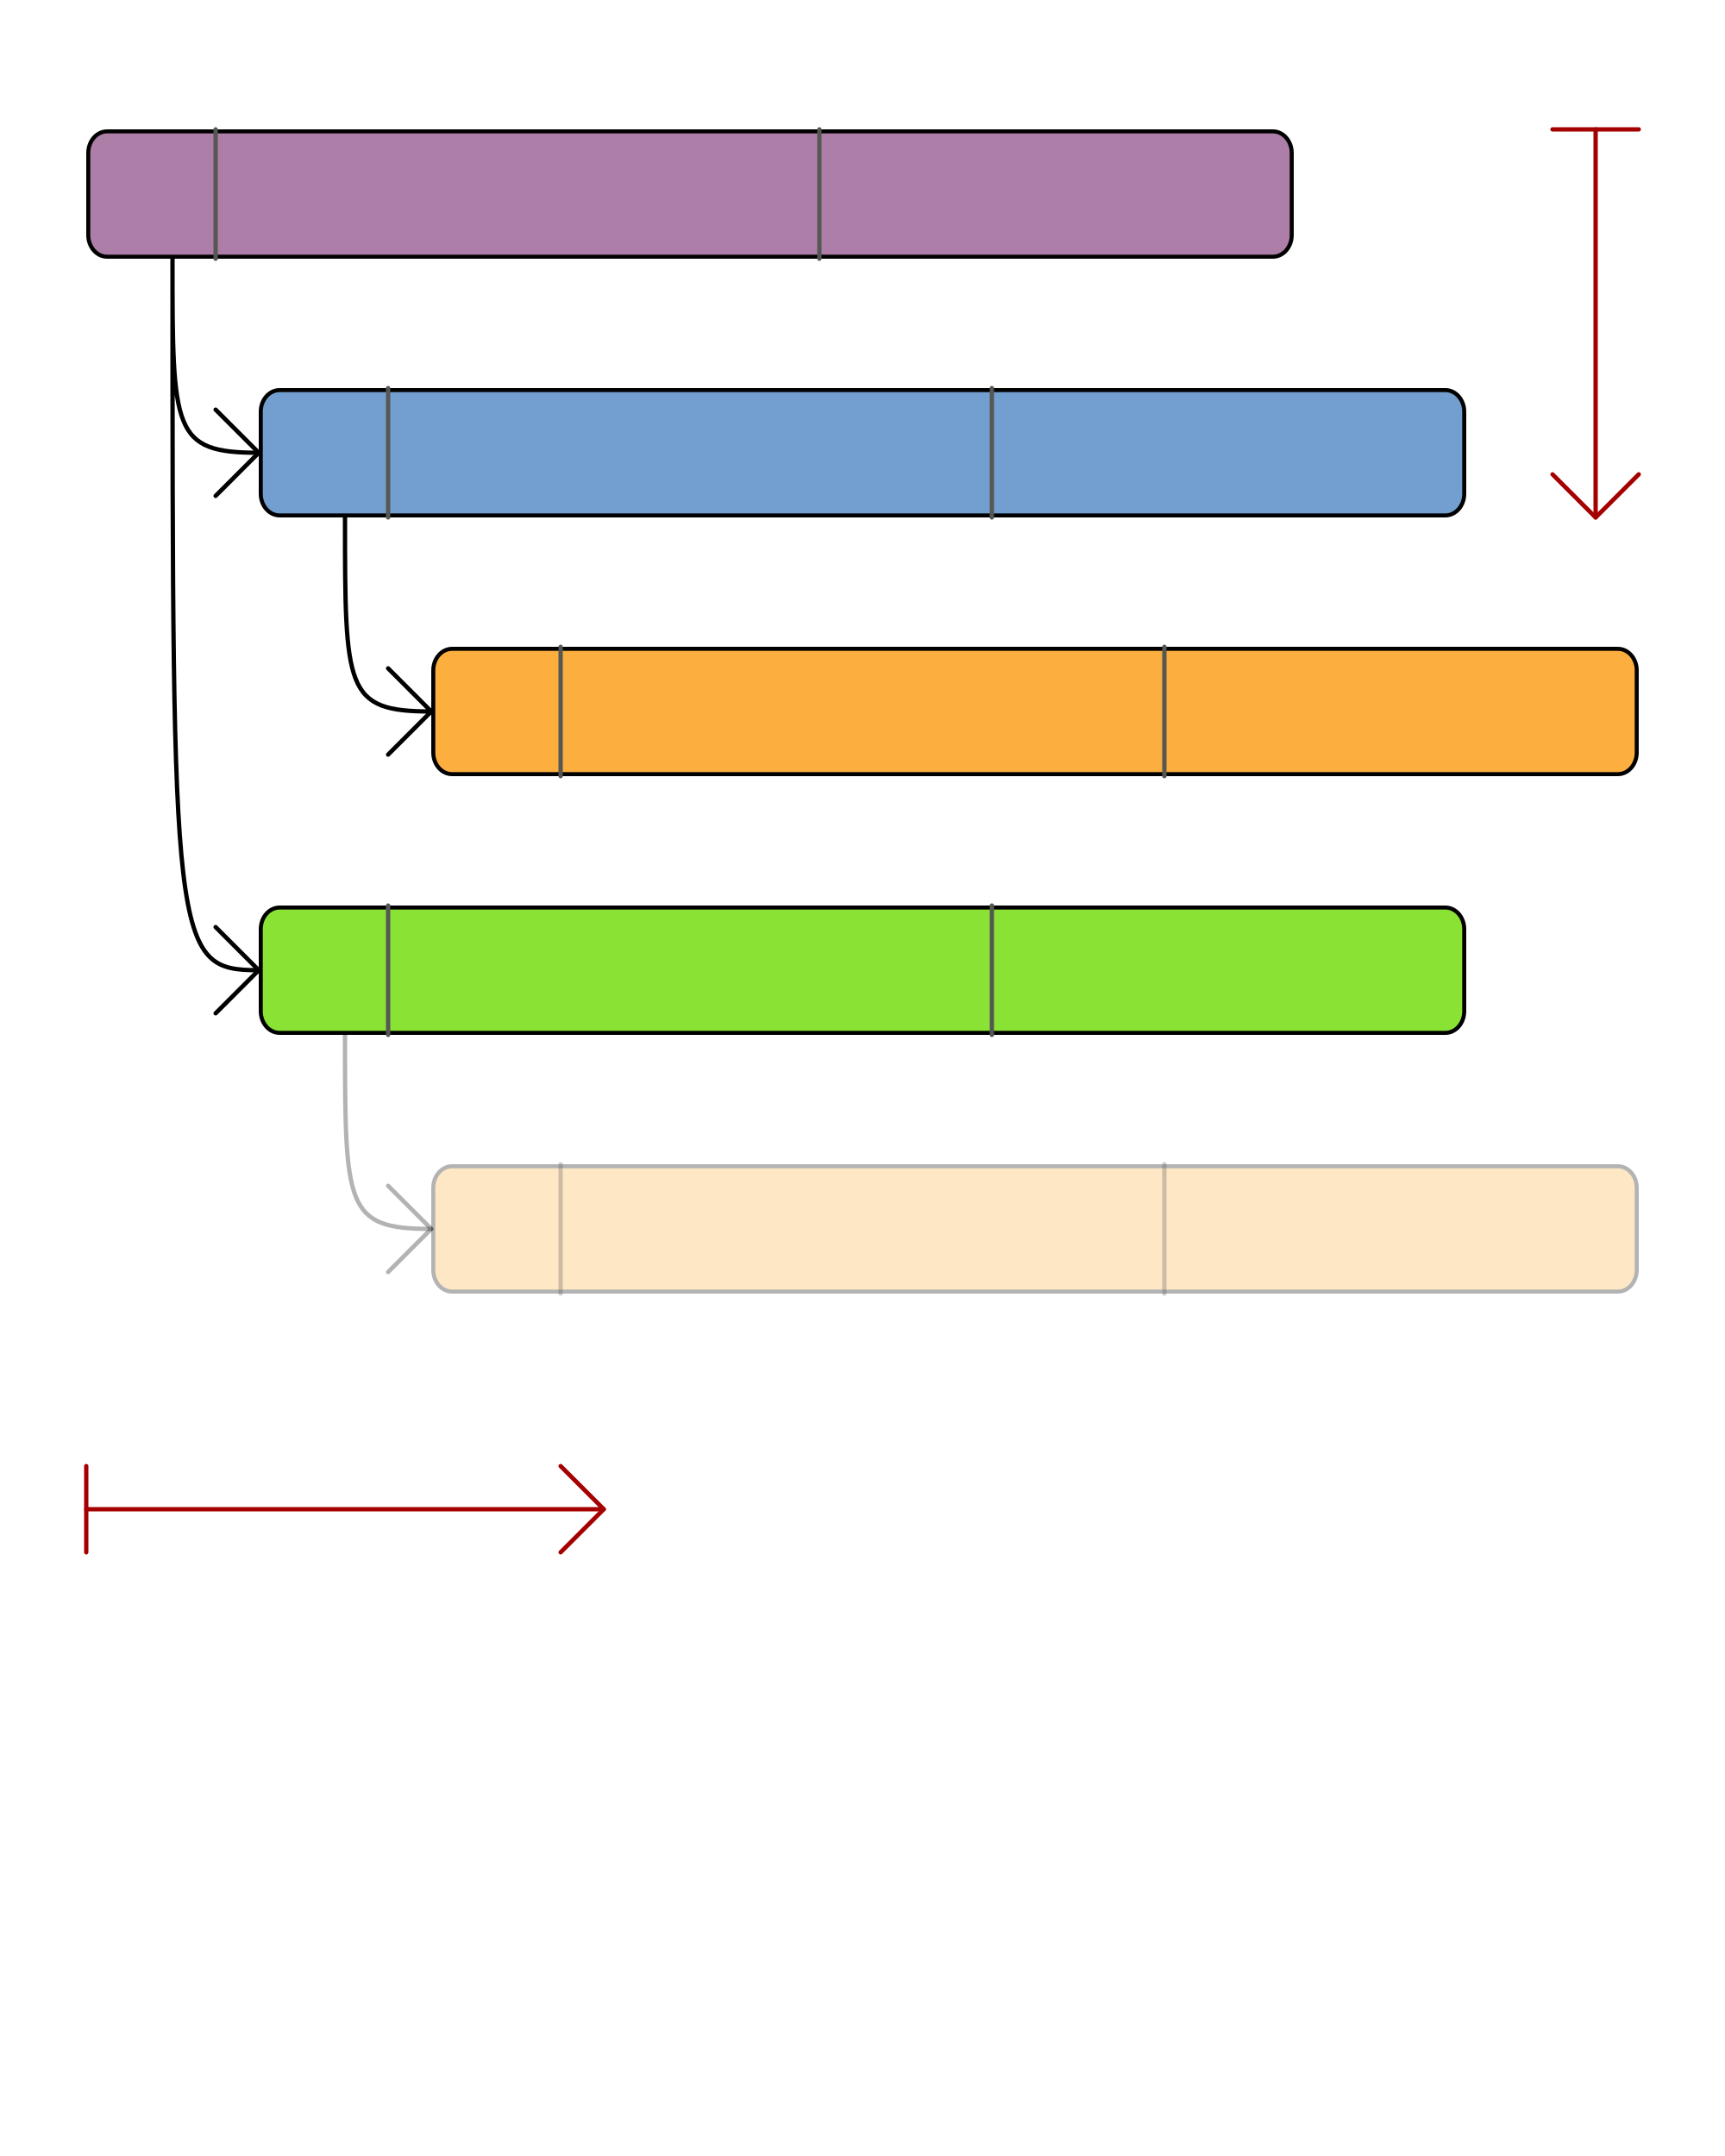
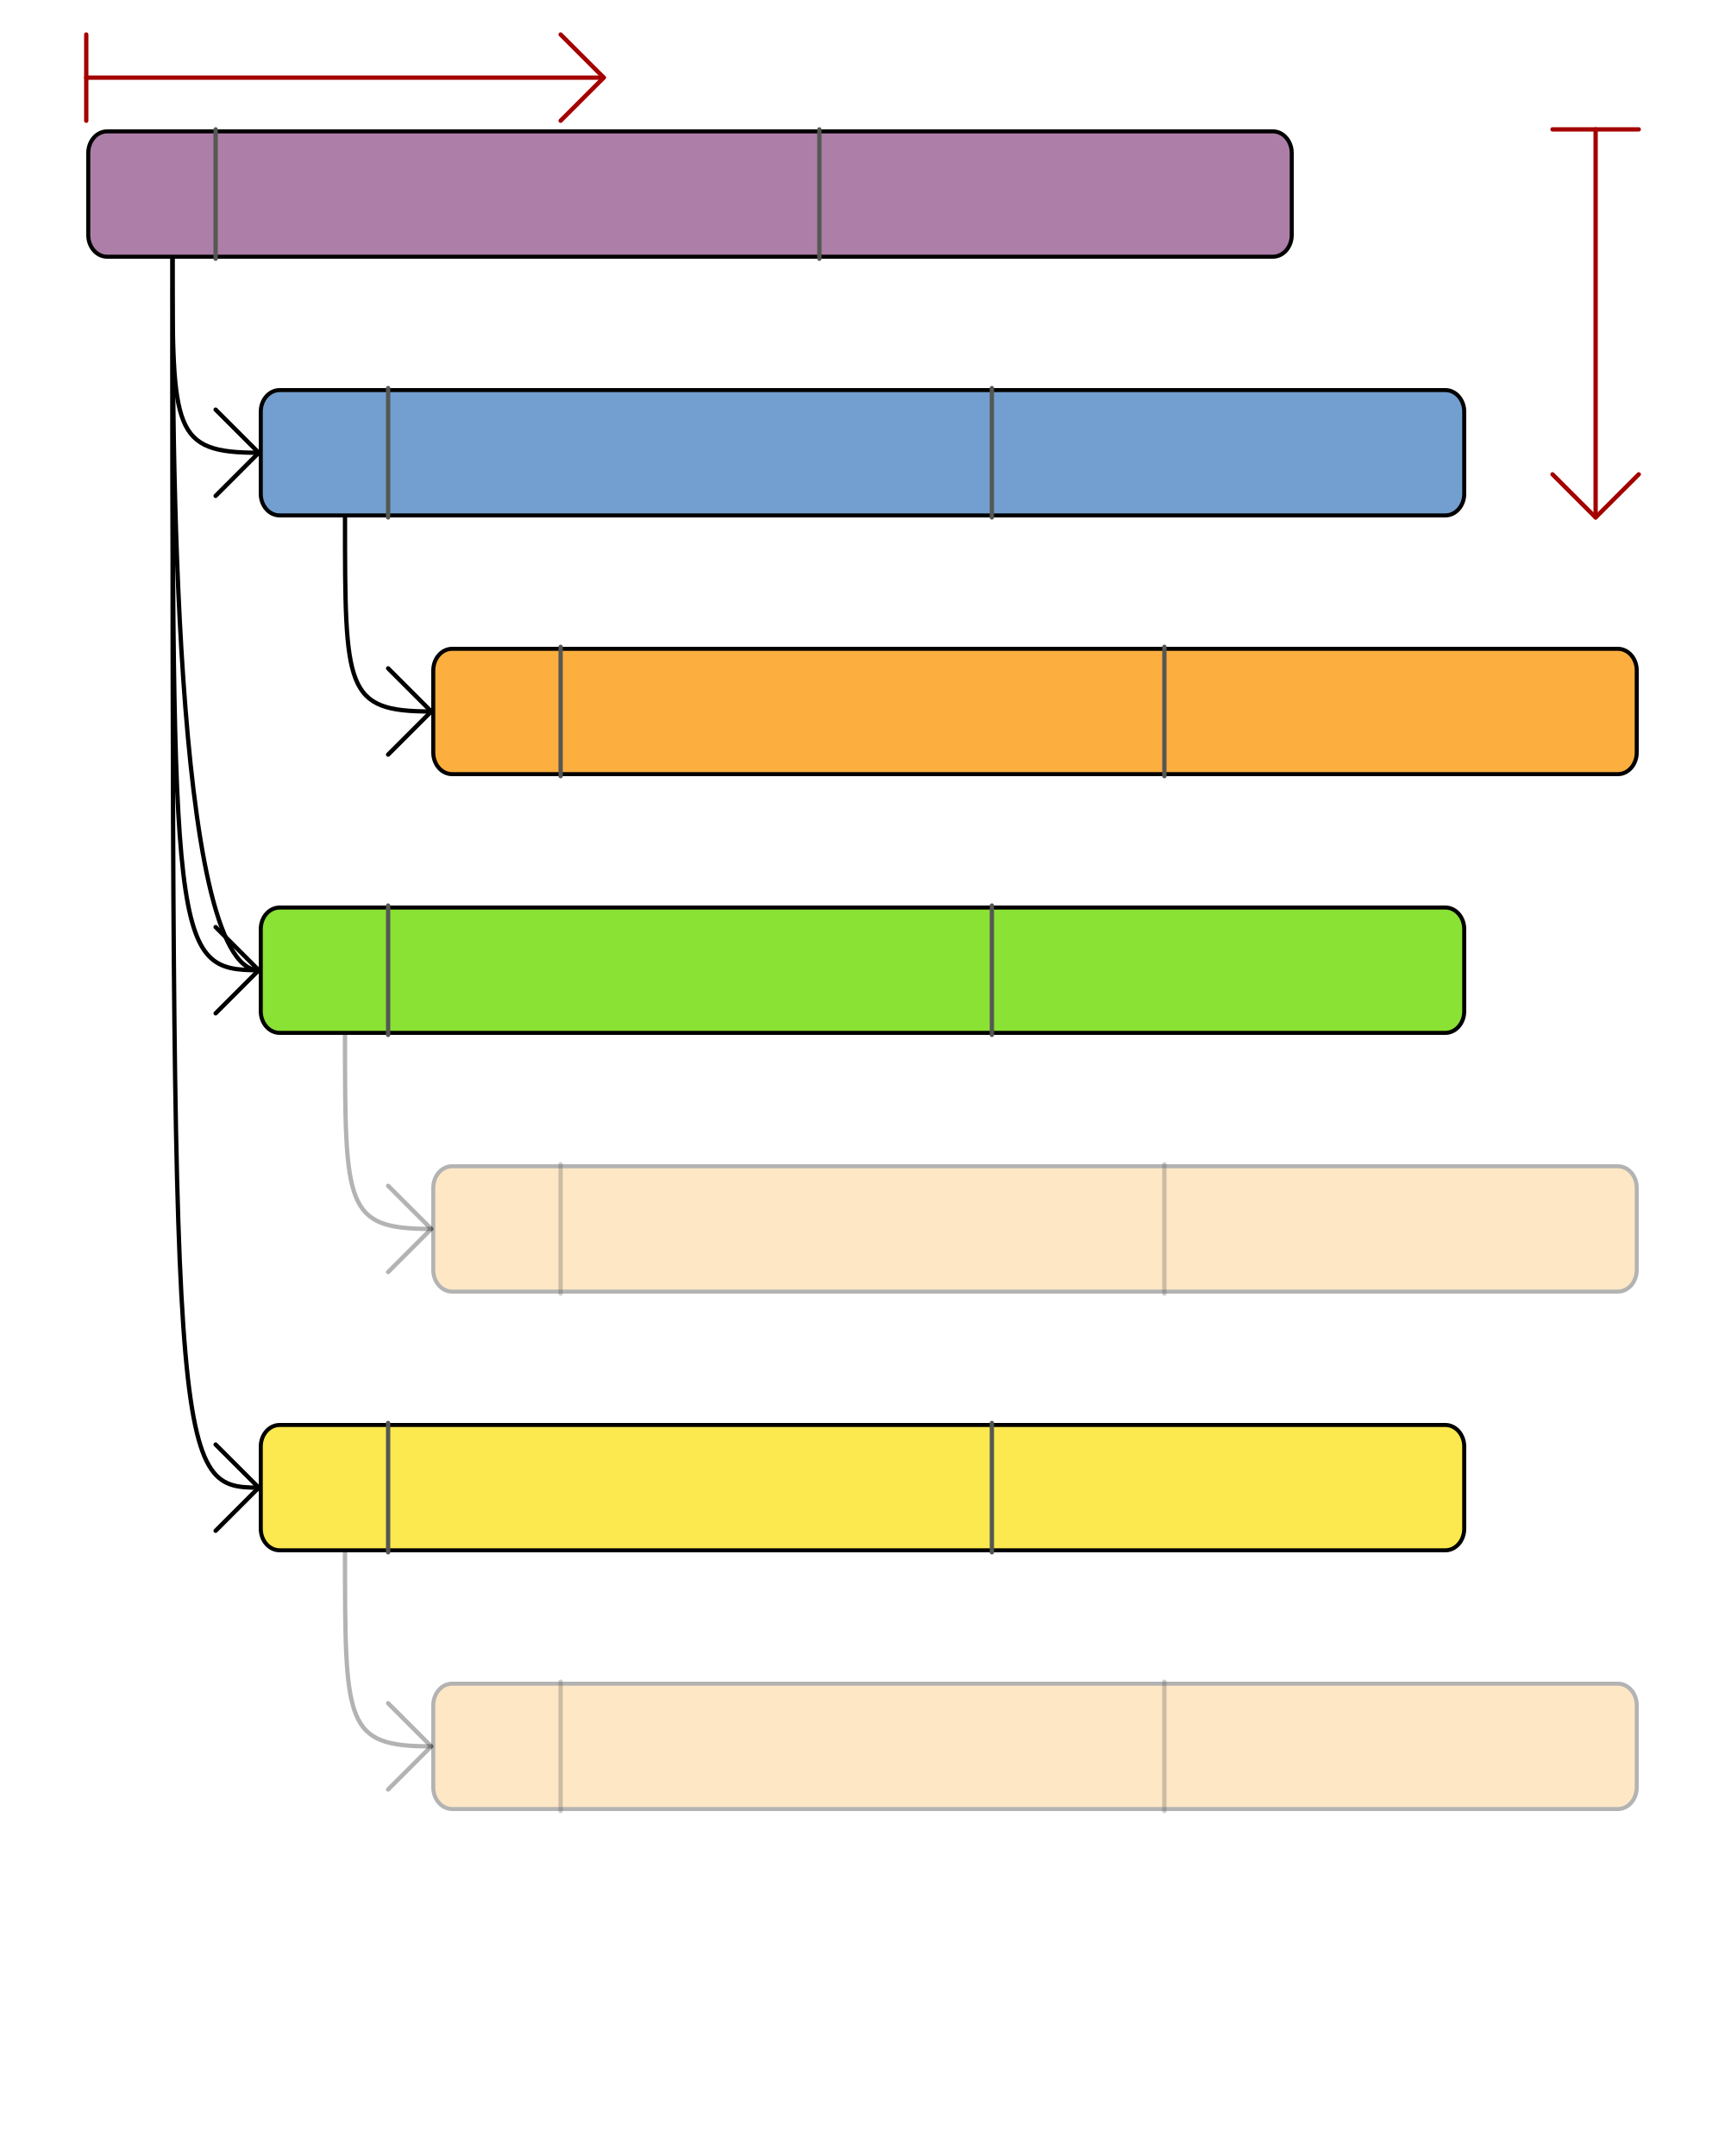
<svg xmlns="http://www.w3.org/2000/svg" width="400" height="500" id="svg2" version="1.1">
  <defs id="defs4">
    </defs>
  <g id="layer1" transform="translate(0,-552.3622)">
    <g id="g3709" transform="translate(0,20)" />
    <flowRoot xml:space="preserve" id="flowRoot4157" style="font-size:40px;font-style:normal;font-weight:normal;line-height:125%;letter-spacing:0px;word-spacing:0px;fill:#000000;fill-opacity:1;stroke:none;font-family:Sans">
      <flowRegion id="flowRegion4159">
        <rect id="rect4161" width="10.955" height="72.472" x="16.011" y="-53.933" />
      </flowRegion>
      <flowPara id="flowPara4163" />
    </flowRoot>
+     <flowRoot xml:space="preserve" id="flowRoot3127" style="font-size:12.071px;font-style:normal;font-variant:normal;font-weight:normal;font-stretch:normal;text-align:start;line-height:125%;writing-mode:lr-tb;text-anchor:start;fill:#a40000;fill-opacity:1;stroke:none;font-family:Arial;-inkscape-font-specification:Arial" transform="matrix(1.656899,0,0,1.656899,-290.3938,882.2087)">
+       <flowRegion id="flowRegion3129">
+         <rect id="rect3131" width="223.309" height="30.177" x="187.334" y="60.446" style="font-size:12.071px;text-align:start;text-anchor:start;fill:#a40000" />
+       </flowRegion>
+       <flowPara id="flowPara3135">Conflict detected</flowPara>
+       <flowPara id="flowPara3105">Highest level wins, then first wins</flowPara>
+     </flowRoot>
    <path style="fill:none;stroke:#000000;stroke-width:1px;stroke-linecap:round;stroke-linejoin:round;stroke-opacity:1" d="m 60,657.362 c -20,0 -20,-5 -20,-45 0,160 0,165 20,165" id="path4044" />
    <path style="fill:none;stroke:#000000;stroke-width:1px;stroke-linecap:round;stroke-linejoin:round;stroke-opacity:1" d="m 50,647.362 10,10 -10,10" id="path4048" />
    <path id="path4050" d="m 50,767.362 10,10 -10,10" style="fill:none;stroke:#000000;stroke-width:1px;stroke-linecap:round;stroke-linejoin:round;stroke-opacity:1" />
    <rect ry="5.011" rx="4.374" y="762.83" x="60.468" height="29.064" width="279.064" id="rect3067" style="fill:#8ae234;stroke:#000000;stroke-width:0.936;stroke-linecap:round;stroke-linejoin:round;stroke-miterlimit:4;stroke-dasharray:none" />
    <path id="path3069" d="m 90,762.362 0,30" style="fill:none;stroke:#555753;stroke-width:1px;stroke-linecap:round;stroke-linejoin:round;stroke-opacity:1" />
    <flowRoot transform="matrix(1.656899,0,0,1.656899,-310.3941,642.2086)" style="font-size:12.071px;font-style:normal;font-variant:normal;font-weight:normal;font-stretch:normal;text-align:center;line-height:125%;writing-mode:lr-tb;text-anchor:middle;fill:#000000;fill-opacity:1;stroke:none;font-family:Arial;-inkscape-font-specification:Arial" id="flowRoot3071" xml:space="preserve">
      <flowRegion id="flowRegion3073">
        <rect style="font-size:12.071px" y="72.517" x="223.547" height="18.106" width="18.106" id="rect3075" />
      </flowRegion>
      <flowPara id="flowPara3077">...</flowPara>
    </flowRoot>
    <flowRoot xml:space="preserve" id="flowRoot3079" style="font-size:12.071px;font-style:normal;font-variant:normal;font-weight:normal;font-stretch:normal;text-align:center;line-height:125%;writing-mode:lr-tb;text-anchor:middle;fill:#000000;fill-opacity:1;stroke:none;font-family:Arial;-inkscape-font-specification:Arial" transform="matrix(1.656899,0,0,1.656899,-190.3941,642.2086)">
      <flowRegion id="flowRegion3081">
        <rect id="rect3083" width="84.495" height="18.106" x="169.228" y="72.517" style="font-size:12.071px" />
      </flowRegion>
      <flowPara id="flowPara3085">b</flowPara>
    </flowRoot>
    <path style="fill:none;stroke:#555753;stroke-width:1px;stroke-linecap:round;stroke-linejoin:round;stroke-opacity:1" d="m 230,762.362 0,30" id="path3087" />
    <flowRoot transform="matrix(1.656899,0,0,1.656899,-130.394,642.2086)" style="font-size:12.071px;font-style:normal;font-variant:normal;font-weight:normal;font-stretch:normal;text-align:center;line-height:125%;writing-mode:lr-tb;text-anchor:middle;fill:#000000;fill-opacity:1;stroke:none;font-family:Arial;-inkscape-font-specification:Arial" id="flowRoot3089" xml:space="preserve">
      <flowRegion id="flowRegion3091">
        <rect style="font-size:12.071px" y="72.517" x="217.511" height="18.106" width="66.389" id="rect3093" />
      </flowRegion>
      <flowPara id="flowPara3095">1.0.0</flowPara>
    </flowRoot>
    <rect style="fill:#fcaf3e;stroke:#000000;stroke-width:0.936;stroke-linecap:round;stroke-linejoin:round;stroke-miterlimit:4;stroke-dasharray:none;opacity:0.3" id="rect3099" width="279.064" height="29.064" x="100.468" y="822.83" rx="4.374" ry="5.011" />
    <path style="fill:none;stroke:#555753;stroke-width:1px;stroke-linecap:round;stroke-linejoin:round;stroke-opacity:1;opacity:0.3" d="m 130,822.362 0,30" id="path3101" />
    <flowRoot xml:space="preserve" id="flowRoot3103" style="font-size:12.071px;font-style:normal;font-variant:normal;font-weight:normal;font-stretch:normal;text-align:center;line-height:125%;writing-mode:lr-tb;text-anchor:middle;fill:#000000;fill-opacity:1;stroke:none;font-family:Arial;-inkscape-font-specification:Arial;opacity:0.3" transform="matrix(1.656899,0,0,1.656899,-270.3941,702.2086)">
      <flowRegion id="flowRegion3105">
        <rect id="rect3107" width="18.106" height="18.106" x="223.547" y="72.517" style="font-size:12.071px" />
      </flowRegion>
      <flowPara id="flowPara3109">...</flowPara>
    </flowRoot>
    <flowRoot transform="matrix(1.656899,0,0,1.656899,-150.3941,702.2086)" style="font-size:12.071px;font-style:normal;font-variant:normal;font-weight:normal;font-stretch:normal;text-align:center;line-height:125%;writing-mode:lr-tb;text-anchor:middle;fill:#000000;fill-opacity:1;stroke:none;font-family:Arial;-inkscape-font-specification:Arial;opacity:0.3" id="flowRoot3111" xml:space="preserve">
      <flowRegion id="flowRegion3113">
        <rect style="font-size:12.071px" y="72.517" x="169.228" height="18.106" width="84.495" id="rect3115" />
      </flowRegion>
      <flowPara id="flowPara3117">drools-core</flowPara>
    </flowRoot>
    <path id="path3119" d="m 270,822.362 0,30" style="fill:none;stroke:#555753;stroke-width:1px;stroke-linecap:round;stroke-linejoin:round;stroke-opacity:1;opacity:0.3" />
    <flowRoot xml:space="preserve" id="flowRoot3121" style="font-size:12.071px;font-style:normal;font-variant:normal;font-weight:normal;font-stretch:normal;text-align:center;line-height:125%;writing-mode:lr-tb;text-anchor:middle;fill:#000000;fill-opacity:1;stroke:none;font-family:Arial;-inkscape-font-specification:Arial;opacity:0.3" transform="matrix(1.656899,0,0,1.656899,-90.39405,702.2086)">
      <flowRegion id="flowRegion3123">
        <rect id="rect3125" width="66.389" height="18.106" x="217.511" y="72.517" style="font-size:12.071px" />
      </flowRegion>
-       <flowPara id="flowPara3127">5.4.0.Final</flowPara>
+       <flowPara id="flowPara3127">5.2.0.M2</flowPara>
    </flowRoot>
    <rect style="fill:#729fcf;stroke:#000000;stroke-width:0.936;stroke-linecap:round;stroke-linejoin:round;stroke-miterlimit:4;stroke-dasharray:none" id="rect3129" width="279.064" height="29.064" x="60.468" y="642.83" rx="4.374" ry="5.011" />
    <path style="fill:none;stroke:#555753;stroke-width:1px;stroke-linecap:round;stroke-linejoin:round;stroke-opacity:1" d="m 90,642.362 0,30" id="path3131" />
    <flowRoot xml:space="preserve" id="flowRoot3133" style="font-size:12.071px;font-style:normal;font-variant:normal;font-weight:normal;font-stretch:normal;text-align:center;line-height:125%;writing-mode:lr-tb;text-anchor:middle;fill:#000000;fill-opacity:1;stroke:none;font-family:Arial;-inkscape-font-specification:Arial" transform="matrix(1.656899,0,0,1.656899,-310.3941,522.2086)">
      <flowRegion id="flowRegion3135">
        <rect id="rect3137" width="18.106" height="18.106" x="223.547" y="72.517" style="font-size:12.071px" />
      </flowRegion>
      <flowPara id="flowPara3139">...</flowPara>
    </flowRoot>
    <flowRoot transform="matrix(1.656899,0,0,1.656899,-190.3941,522.2086)" style="font-size:12.071px;font-style:normal;font-variant:normal;font-weight:normal;font-stretch:normal;text-align:center;line-height:125%;writing-mode:lr-tb;text-anchor:middle;fill:#000000;fill-opacity:1;stroke:none;font-family:Arial;-inkscape-font-specification:Arial" id="flowRoot3141" xml:space="preserve">
      <flowRegion id="flowRegion3143">
        <rect style="font-size:12.071px" y="72.517" x="169.228" height="18.106" width="84.495" id="rect3145" />
      </flowRegion>
      <flowPara id="flowPara3147">a</flowPara>
    </flowRoot>
    <path id="path3149" d="m 230,642.362 0,30" style="fill:none;stroke:#555753;stroke-width:1px;stroke-linecap:round;stroke-linejoin:round;stroke-opacity:1" />
+     <flowRoot xml:space="preserve" id="flowRoot4024" style="font-size:7.242px;font-style:normal;font-variant:normal;font-weight:normal;font-stretch:normal;text-align:end;line-height:125%;writing-mode:lr-tb;text-anchor:end;fill:#a40000;fill-opacity:1;stroke:none;font-family:Arial;-inkscape-font-specification:Arial" transform="matrix(1.656899,0,0,1.656899,-260.3826,612.5034)">
+       <flowRegion id="flowRegion4026">
+         <rect id="rect4028" width="168.708" height="12.353" x="169.504" y="-0.368" style="font-size:7.242px;text-align:end;text-anchor:end;fill:#a40000" />
+       </flowRegion>
+       <flowPara id="flowPara4030">level  0, index 0</flowPara>
+     </flowRoot>
    <flowRoot xml:space="preserve" id="flowRoot3151" style="font-size:12.071px;font-style:normal;font-variant:normal;font-weight:normal;font-stretch:normal;text-align:center;line-height:125%;writing-mode:lr-tb;text-anchor:middle;fill:#000000;fill-opacity:1;stroke:none;font-family:Arial;-inkscape-font-specification:Arial" transform="matrix(1.656899,0,0,1.656899,-130.394,522.2086)">
      <flowRegion id="flowRegion3153">
        <rect id="rect3155" width="66.389" height="18.106" x="217.511" y="72.517" style="font-size:12.071px" />
      </flowRegion>
      <flowPara id="flowPara3157">1.0.0</flowPara>
    </flowRoot>
+     <flowRoot transform="matrix(1.656899,0,0,1.656899,-220.3829,672.5031)" style="font-size:7.242px;font-style:normal;font-variant:normal;font-weight:normal;font-stretch:normal;text-align:end;line-height:125%;writing-mode:lr-tb;text-anchor:end;fill:#a40000;fill-opacity:1;stroke:none;font-family:Arial;-inkscape-font-specification:Arial" id="flowRoot3120" xml:space="preserve">
+       <flowRegion id="flowRegion3122">
+         <rect style="font-size:7.242px;text-align:end;text-anchor:end;fill:#a40000" y="-0.368" x="169.504" height="12.353" width="168.708" id="rect3124" />
+       </flowRegion>
+       <flowPara id="flowPara3126">level  -1, index 1</flowPara>
+     </flowRoot>
    <rect ry="5.011" rx="4.374" y="702.83" x="100.468" height="29.064" width="279.064" id="rect3159" style="fill:#fcaf3e;stroke:#000000;stroke-width:0.936;stroke-linecap:round;stroke-linejoin:round;stroke-miterlimit:4;stroke-dasharray:none" />
+     <flowRoot transform="matrix(1.656899,0,0,1.656899,-180.3829,732.5031)" style="font-size:7.242px;font-style:normal;font-variant:normal;font-weight:normal;font-stretch:normal;text-align:end;line-height:125%;writing-mode:lr-tb;text-anchor:end;fill:#a40000;fill-opacity:1;stroke:none;font-family:Arial;-inkscape-font-specification:Arial" id="flowRoot3136" xml:space="preserve">
+       <flowRegion id="flowRegion3138">
+         <rect style="font-size:7.242px;text-align:end;text-anchor:end;fill:#a40000" y="-0.085" x="169.221" height="12.071" width="168.99" id="rect3140" />
+       </flowRegion>
+       <flowPara id="flowPara3142">level  -2, index 2</flowPara>
+     </flowRoot>
    <path id="path3161" d="m 130,702.362 0,30" style="fill:none;stroke:#555753;stroke-width:1px;stroke-linecap:round;stroke-linejoin:round;stroke-opacity:1" />
+     <flowRoot xml:space="preserve" id="flowRoot3156" style="font-size:7.242px;font-style:normal;font-variant:normal;font-weight:normal;font-stretch:normal;text-align:end;line-height:125%;writing-mode:lr-tb;text-anchor:end;fill:#a40000;fill-opacity:1;stroke:none;font-family:Arial;-inkscape-font-specification:Arial" transform="matrix(1.656899,0,0,1.656899,-220.3829,792.5034)">
+       <flowRegion id="flowRegion3158">
+         <rect id="rect3160" width="168.708" height="12.353" x="169.504" y="-0.368" style="font-size:7.242px;text-align:end;text-anchor:end;fill:#a40000" />
+       </flowRegion>
+       <flowPara id="flowPara3162">level  -1, index 3</flowPara>
+     </flowRoot>
    <flowRoot transform="matrix(1.656899,0,0,1.656899,-270.3941,582.2086)" style="font-size:12.071px;font-style:normal;font-variant:normal;font-weight:normal;font-stretch:normal;text-align:center;line-height:125%;writing-mode:lr-tb;text-anchor:middle;fill:#000000;fill-opacity:1;stroke:none;font-family:Arial;-inkscape-font-specification:Arial" id="flowRoot3163" xml:space="preserve">
      <flowRegion id="flowRegion3165">
        <rect style="font-size:12.071px" y="72.517" x="223.547" height="18.106" width="18.106" id="rect3167" />
      </flowRegion>
      <flowPara id="flowPara3169">...</flowPara>
    </flowRoot>
+     <flowRoot xml:space="preserve" id="flowRoot3164" style="font-size:7.242px;font-style:normal;font-variant:normal;font-weight:normal;font-stretch:normal;text-align:end;line-height:125%;writing-mode:lr-tb;text-anchor:end;fill:#a40000;fill-opacity:1;stroke:none;font-family:Arial;-inkscape-font-specification:Arial" transform="matrix(1.656899,0,0,1.656899,-180.3829,852.5034)">
+       <flowRegion id="flowRegion3166">
+         <rect id="rect3168" width="168.99" height="12.071" x="169.221" y="-0.085" style="font-size:7.242px;text-align:end;text-anchor:end;fill:#a40000" />
+       </flowRegion>
+       <flowPara id="flowPara3170">level  -2, index 4</flowPara>
+     </flowRoot>
    <flowRoot xml:space="preserve" id="flowRoot3171" style="font-size:12.071px;font-style:normal;font-variant:normal;font-weight:normal;font-stretch:normal;text-align:center;line-height:125%;writing-mode:lr-tb;text-anchor:middle;fill:#000000;fill-opacity:1;stroke:none;font-family:Arial;-inkscape-font-specification:Arial" transform="matrix(1.656899,0,0,1.656899,-150.3941,582.2086)">
      <flowRegion id="flowRegion3173">
        <rect id="rect3175" width="84.495" height="18.106" x="169.228" y="72.517" style="font-size:12.071px" />
      </flowRegion>
      <flowPara id="flowPara3177">drools-core</flowPara>
    </flowRoot>
+     <path style="color:#000000;fill:none;stroke:#a40000;stroke-width:1px;stroke-linecap:round;stroke-linejoin:round;stroke-miterlimit:4;stroke-opacity:1;stroke-dasharray:none;stroke-dashoffset:0;marker:none;visibility:visible;display:inline;overflow:visible;enable-background:accumulate" d="m 20,570.362 120,0" id="path3105" />
    <path style="fill:none;stroke:#555753;stroke-width:1px;stroke-linecap:round;stroke-linejoin:round;stroke-opacity:1" d="m 270,702.362 0,30" id="path3179" />
+     <path style="color:#000000;fill:none;stroke:#a40000;stroke-width:1px;stroke-linecap:round;stroke-linejoin:round;stroke-miterlimit:4;stroke-opacity:1;stroke-dasharray:none;stroke-dashoffset:0;marker:none;visibility:visible;display:inline;overflow:visible;enable-background:accumulate" d="m 20,560.362 0,20" id="path3107" />
    <flowRoot transform="matrix(1.656899,0,0,1.656899,-90.39405,582.2086)" style="font-size:12.071px;font-style:normal;font-variant:normal;font-weight:normal;font-stretch:normal;text-align:center;line-height:125%;writing-mode:lr-tb;text-anchor:middle;fill:#000000;fill-opacity:1;stroke:none;font-family:Arial;-inkscape-font-specification:Arial" id="flowRoot3181" xml:space="preserve">
      <flowRegion id="flowRegion3183">
        <rect style="font-size:12.071px" y="72.517" x="217.511" height="18.106" width="66.389" id="rect3185" />
      </flowRegion>
-       <flowPara id="flowPara3187">5.2.0.Final</flowPara>
-     </flowRoot>
+       <flowPara id="flowPara3187">5.2.0.CR1</flowPara>
+     </flowRoot>
+     <path style="color:#000000;fill:none;stroke:#a40000;stroke-width:1px;stroke-linecap:round;stroke-linejoin:round;stroke-miterlimit:4;stroke-opacity:1;stroke-dasharray:none;stroke-dashoffset:0;marker:none;visibility:visible;display:inline;overflow:visible;enable-background:accumulate" d="m 130,560.362 10,10 -10,10" id="path3109" />
    <path id="path3189" d="m 100,717.362 c -20,0 -20,-5 -20,-45" style="fill:none;stroke:#000000;stroke-width:1px;stroke-linecap:round;stroke-linejoin:round;stroke-opacity:1" />
+     <flowRoot transform="matrix(1.656899,0,0,1.656899,-490.3943,548.7087)" style="font-size:7.242px;font-style:normal;font-variant:normal;font-weight:normal;font-stretch:normal;text-align:center;line-height:125%;writing-mode:lr-tb;text-anchor:middle;fill:#a40000;fill-opacity:1;stroke:none;font-family:Arial;-inkscape-font-specification:Arial" id="flowRoot3879" xml:space="preserve">
+       <flowRegion id="flowRegion3881">
+         <rect style="font-size:7.242px;text-align:center;text-anchor:middle;fill:#a40000" y="0.998" x="308.042" height="12.071" width="72.424" id="rect3883" />
+       </flowRegion>
+       <flowPara id="flowPara3885">level</flowPara>
+     </flowRoot>
    <path id="path3191" d="m 90,707.362 10,10 -10,10" style="fill:none;stroke:#000000;stroke-width:1px;stroke-linecap:round;stroke-linejoin:round;stroke-opacity:1" />
+     <path style="color:#000000;fill:none;stroke:#a40000;stroke-width:1px;stroke-linecap:round;stroke-linejoin:round;stroke-miterlimit:4;stroke-opacity:1;stroke-dasharray:none;stroke-dashoffset:0;marker:none;visibility:visible;display:inline;overflow:visible;enable-background:accumulate" d="m 380,30 -20,0" id="path3145" transform="translate(0,552.3622)" />
    <path style="fill:none;stroke:#000000;stroke-width:1px;stroke-linecap:round;stroke-linejoin:round;stroke-opacity:1;opacity:0.3" d="m 100,837.362 c -20,0 -20,-5 -20,-45" id="path3195" />
+     <path style="color:#000000;fill:none;stroke:#a40000;stroke-width:1px;stroke-linecap:round;stroke-linejoin:round;stroke-miterlimit:4;stroke-opacity:1;stroke-dasharray:none;stroke-dashoffset:0;marker:none;visibility:visible;display:inline;overflow:visible;enable-background:accumulate" d="m 370,30 0,90" id="path3147" transform="translate(0,552.3622)" />
    <path style="fill:none;stroke:#000000;stroke-width:1px;stroke-linecap:round;stroke-linejoin:round;stroke-opacity:1;opacity:0.3" d="m 90,827.362 10,10 -10,10" id="path3197" />
+     <path style="color:#000000;fill:none;stroke:#a40000;stroke-width:1px;stroke-linecap:round;stroke-linejoin:round;stroke-miterlimit:4;stroke-opacity:1;stroke-dasharray:none;stroke-dashoffset:0;marker:none;visibility:visible;display:inline;overflow:visible;enable-background:accumulate" d="m 380,110 -10,10 -10,-10" id="path3150" transform="translate(0,552.3622)" />
    <rect ry="5.011" rx="4.374" y="582.83" x="20.468" height="29.064" width="279.064" id="rect3199" style="fill:#ad7fa8;stroke:#000000;stroke-width:0.936;stroke-linecap:round;stroke-linejoin:round;stroke-miterlimit:4;stroke-dasharray:none" />
+     <flowRoot xml:space="preserve" id="flowRoot3920" style="font-size:7.242px;font-style:normal;font-variant:normal;font-weight:normal;font-stretch:normal;text-align:center;line-height:125%;writing-mode:lr-tb;text-anchor:middle;fill:#a40000;fill-opacity:1;stroke:none;font-family:Arial;-inkscape-font-specification:Arial" transform="matrix(0,1.656899,-1.656899,0,367.0388,23.57692)">
+       <flowRegion id="flowRegion3922">
+         <rect id="rect3924" width="54.318" height="12.071" x="337.248" y="-13.858" style="font-size:7.242px;text-align:center;text-anchor:middle;fill:#a40000" />
+       </flowRegion>
+       <flowPara id="flowPara3926">index</flowPara>
+     </flowRoot>
    <path id="path3201" d="m 50,582.362 0,30" style="fill:none;stroke:#555753;stroke-width:1px;stroke-linecap:round;stroke-linejoin:round;stroke-opacity:1" />
-     <flowRoot transform="matrix(1.656899,0,0,1.656899,-350.3941,462.2086)" style="font-size:12.071px;font-style:normal;font-variant:normal;font-weight:normal;font-stretch:normal;text-align:center;line-height:125%;writing-mode:lr-tb;text-anchor:middle;fill:#000000;fill-opacity:1;stroke:none;font-family:Arial;-inkscape-font-specification:Arial" id="flowRoot3203" xml:space="preserve">
+     <flowRoot transform="matrix(1.656899,0,0,1.656899,-350.3941,460.2087)" style="font-size:12.071px;font-style:normal;font-variant:normal;font-weight:normal;font-stretch:normal;text-align:center;line-height:125%;writing-mode:lr-tb;text-anchor:middle;fill:#000000;fill-opacity:1;stroke:none;font-family:Arial;-inkscape-font-specification:Arial" id="flowRoot3203" xml:space="preserve">
      <flowRegion id="flowRegion3205">
        <rect style="font-size:12.071px" y="72.517" x="223.547" height="18.106" width="18.106" id="rect3207" />
      </flowRegion>
      <flowPara id="flowPara3209">...</flowPara>
    </flowRoot>
-     <flowRoot xml:space="preserve" id="flowRoot3211" style="font-size:12.071px;font-style:normal;font-variant:normal;font-weight:normal;font-stretch:normal;text-align:center;line-height:125%;writing-mode:lr-tb;text-anchor:middle;fill:#000000;fill-opacity:1;stroke:none;font-family:Arial;-inkscape-font-specification:Arial" transform="matrix(1.656899,0,0,1.656899,-230.3941,462.2086)">
+     <flowRoot xml:space="preserve" id="flowRoot3211" style="font-size:12.071px;font-style:normal;font-variant:normal;font-weight:normal;font-stretch:normal;text-align:center;line-height:125%;writing-mode:lr-tb;text-anchor:middle;fill:#000000;fill-opacity:1;stroke:none;font-family:Arial;-inkscape-font-specification:Arial" transform="matrix(1.656899,0,0,1.656899,-230.3941,460.2087)">
      <flowRegion id="flowRegion3213">
        <rect id="rect3215" width="84.495" height="18.106" x="169.228" y="72.517" style="font-size:12.071px" />
      </flowRegion>
      <flowPara id="flowPara3217">myproject</flowPara>
    </flowRoot>
    <path style="fill:none;stroke:#555753;stroke-width:1px;stroke-linecap:round;stroke-linejoin:round;stroke-opacity:1" d="m 190,582.362 0,30" id="path3219" />
    <flowRoot transform="matrix(1.656899,0,0,1.656899,-170.394,462.2086)" style="font-size:12.071px;font-style:normal;font-variant:normal;font-weight:normal;font-stretch:normal;text-align:center;line-height:125%;writing-mode:lr-tb;text-anchor:middle;fill:#000000;fill-opacity:1;stroke:none;font-family:Arial;-inkscape-font-specification:Arial" id="flowRoot3221" xml:space="preserve">
      <flowRegion id="flowRegion3223">
        <rect style="font-size:12.071px" y="72.517" x="217.511" height="18.106" width="66.389" id="rect3225" />
      </flowRegion>
      <flowPara id="flowPara3227">1.0.0</flowPara>
    </flowRoot>
-     <flowRoot xml:space="preserve" id="flowRoot3127" style="font-size:12.071px;font-style:normal;font-variant:normal;font-weight:normal;font-stretch:normal;text-align:start;line-height:125%;writing-mode:lr-tb;text-anchor:start;fill:#a40000;fill-opacity:1;stroke:none;font-family:Arial;-inkscape-font-specification:Arial" transform="matrix(1.656899,0,0,1.656899,-290.3938,882.2087)">
-       <flowRegion id="flowRegion3129">
-         <rect id="rect3131" width="223.309" height="30.177" x="187.334" y="60.446" style="font-size:12.071px;text-align:start;text-anchor:start;fill:#a40000" />
-       </flowRegion>
-       <flowPara id="flowPara3135">Conflict detected</flowPara>
-       <flowPara id="flowPara3105">Highest level wins, then first wins</flowPara>
-     </flowRoot>
-     <flowRoot xml:space="preserve" id="flowRoot4024" style="font-size:7.242px;font-style:normal;font-variant:normal;font-weight:normal;font-stretch:normal;text-align:end;line-height:125%;writing-mode:lr-tb;text-anchor:end;fill:#a40000;fill-opacity:1;stroke:none;font-family:Arial;-inkscape-font-specification:Arial" transform="matrix(1.656899,0,0,1.656899,-260.3826,612.5034)">
-       <flowRegion id="flowRegion4026">
-         <rect id="rect4028" width="168.708" height="12.353" x="169.504" y="-0.368" style="font-size:7.242px;text-align:end;text-anchor:end;fill:#a40000" />
-       </flowRegion>
-       <flowPara id="flowPara4030">level  0, index 0</flowPara>
-     </flowRoot>
-     <flowRoot transform="matrix(1.656899,0,0,1.656899,-220.3829,672.5031)" style="font-size:7.242px;font-style:normal;font-variant:normal;font-weight:normal;font-stretch:normal;text-align:end;line-height:125%;writing-mode:lr-tb;text-anchor:end;fill:#a40000;fill-opacity:1;stroke:none;font-family:Arial;-inkscape-font-specification:Arial" id="flowRoot3120" xml:space="preserve">
-       <flowRegion id="flowRegion3122">
-         <rect style="font-size:7.242px;text-align:end;text-anchor:end;fill:#a40000" y="-0.368" x="169.504" height="12.353" width="168.708" id="rect3124" />
-       </flowRegion>
-       <flowPara id="flowPara3126">level  -1, index 1</flowPara>
-     </flowRoot>
-     <flowRoot transform="matrix(1.656899,0,0,1.656899,-180.3829,732.5031)" style="font-size:7.242px;font-style:normal;font-variant:normal;font-weight:normal;font-stretch:normal;text-align:end;line-height:125%;writing-mode:lr-tb;text-anchor:end;fill:#a40000;fill-opacity:1;stroke:none;font-family:Arial;-inkscape-font-specification:Arial" id="flowRoot3136" xml:space="preserve">
-       <flowRegion id="flowRegion3138">
-         <rect style="font-size:7.242px;text-align:end;text-anchor:end;fill:#a40000" y="-0.085" x="169.221" height="12.071" width="168.99" id="rect3140" />
-       </flowRegion>
-       <flowPara id="flowPara3142">level  -2, index 2</flowPara>
-     </flowRoot>
-     <flowRoot xml:space="preserve" id="flowRoot3156" style="font-size:7.242px;font-style:normal;font-variant:normal;font-weight:normal;font-stretch:normal;text-align:end;line-height:125%;writing-mode:lr-tb;text-anchor:end;fill:#a40000;fill-opacity:1;stroke:none;font-family:Arial;-inkscape-font-specification:Arial" transform="matrix(1.656899,0,0,1.656899,-220.3829,792.5034)">
-       <flowRegion id="flowRegion3158">
-         <rect id="rect3160" width="168.708" height="12.353" x="169.504" y="-0.368" style="font-size:7.242px;text-align:end;text-anchor:end;fill:#a40000" />
-       </flowRegion>
-       <flowPara id="flowPara3162">level  -1, index 3</flowPara>
-     </flowRoot>
-     <flowRoot xml:space="preserve" id="flowRoot3164" style="font-size:7.242px;font-style:normal;font-variant:normal;font-weight:normal;font-stretch:normal;text-align:end;line-height:125%;writing-mode:lr-tb;text-anchor:end;fill:#a40000;fill-opacity:1;stroke:none;font-family:Arial;-inkscape-font-specification:Arial" transform="matrix(1.656899,0,0,1.656899,-180.3829,852.5034)">
-       <flowRegion id="flowRegion3166">
-         <rect id="rect3168" width="168.99" height="12.071" x="169.221" y="-0.085" style="font-size:7.242px;text-align:end;text-anchor:end;fill:#a40000" />
-       </flowRegion>
-       <flowPara id="flowPara3170">level  -2, index 4</flowPara>
-     </flowRoot>
-     <path style="color:#000000;fill:none;stroke:#a40000;stroke-width:1px;stroke-linecap:round;stroke-linejoin:round;stroke-miterlimit:4;stroke-opacity:1;stroke-dasharray:none;stroke-dashoffset:0;marker:none;visibility:visible;display:inline;overflow:visible;enable-background:accumulate" d="m 20,902.362 120,0" id="path3105" />
-     <path style="color:#000000;fill:none;stroke:#a40000;stroke-width:1px;stroke-linecap:round;stroke-linejoin:round;stroke-miterlimit:4;stroke-opacity:1;stroke-dasharray:none;stroke-dashoffset:0;marker:none;visibility:visible;display:inline;overflow:visible;enable-background:accumulate" d="m 20,892.362 0,20" id="path3107" />
-     <path style="color:#000000;fill:none;stroke:#a40000;stroke-width:1px;stroke-linecap:round;stroke-linejoin:round;stroke-miterlimit:4;stroke-opacity:1;stroke-dasharray:none;stroke-dashoffset:0;marker:none;visibility:visible;display:inline;overflow:visible;enable-background:accumulate" d="m 130,892.362 10,10 -10,10" id="path3109" />
-     <flowRoot transform="matrix(1.656899,0,0,1.656899,-490.3943,880.7086)" style="font-size:7.242px;font-style:normal;font-variant:normal;font-weight:normal;font-stretch:normal;text-align:center;line-height:125%;writing-mode:lr-tb;text-anchor:middle;fill:#a40000;fill-opacity:1;stroke:none;font-family:Arial;-inkscape-font-specification:Arial" id="flowRoot3879" xml:space="preserve">
-       <flowRegion id="flowRegion3881">
-         <rect style="font-size:7.242px;text-align:center;text-anchor:middle;fill:#a40000" y="0.998" x="308.042" height="12.071" width="72.424" id="rect3883" />
-       </flowRegion>
-       <flowPara id="flowPara3885">level</flowPara>
-     </flowRoot>
-     <path style="color:#000000;fill:none;stroke:#a40000;stroke-width:1px;stroke-linecap:round;stroke-linejoin:round;stroke-miterlimit:4;stroke-opacity:1;stroke-dasharray:none;stroke-dashoffset:0;marker:none;visibility:visible;display:inline;overflow:visible;enable-background:accumulate" d="m 380,30 -20,0" id="path3145" transform="translate(0,552.3622)" />
-     <path style="color:#000000;fill:none;stroke:#a40000;stroke-width:1px;stroke-linecap:round;stroke-linejoin:round;stroke-miterlimit:4;stroke-opacity:1;stroke-dasharray:none;stroke-dashoffset:0;marker:none;visibility:visible;display:inline;overflow:visible;enable-background:accumulate" d="m 370,30 0,90" id="path3147" transform="translate(0,552.3622)" />
-     <path style="color:#000000;fill:none;stroke:#a40000;stroke-width:1px;stroke-linecap:round;stroke-linejoin:round;stroke-miterlimit:4;stroke-opacity:1;stroke-dasharray:none;stroke-dashoffset:0;marker:none;visibility:visible;display:inline;overflow:visible;enable-background:accumulate" d="m 380,110 -10,10 -10,-10" id="path3150" transform="translate(0,552.3622)" />
-     <flowRoot xml:space="preserve" id="flowRoot3920" style="font-size:7.242px;font-style:normal;font-variant:normal;font-weight:normal;font-stretch:normal;text-align:center;line-height:125%;writing-mode:lr-tb;text-anchor:middle;fill:#a40000;fill-opacity:1;stroke:none;font-family:Arial;-inkscape-font-specification:Arial" transform="matrix(0,1.656899,-1.656899,0,367.0388,23.57692)">
-       <flowRegion id="flowRegion3922">
-         <rect id="rect3924" width="54.318" height="12.071" x="337.248" y="-13.858" style="font-size:7.242px;text-align:center;text-anchor:middle;fill:#a40000" />
-       </flowRegion>
-       <flowPara id="flowPara3926">index</flowPara>
+     <path id="path3102" d="m 60,777.362 c -20,0 -20,-125 -20,-165 0,280 0,285 20,285" style="fill:none;stroke:#000000;stroke-width:1px;stroke-linecap:round;stroke-linejoin:round;stroke-opacity:1" />
+     <path style="fill:none;stroke:#000000;stroke-width:1px;stroke-linecap:round;stroke-linejoin:round;stroke-opacity:1" d="m 50,887.362 10,10 -10,10" id="path3104" />
+     <rect style="fill:#fce94f;stroke:#000000;stroke-width:0.936;stroke-linecap:round;stroke-linejoin:round;stroke-miterlimit:4;stroke-dasharray:none" id="rect3106" width="279.064" height="29.064" x="60.468" y="882.83" rx="4.374" ry="5.011" />
+     <path style="fill:none;stroke:#555753;stroke-width:1px;stroke-linecap:round;stroke-linejoin:round;stroke-opacity:1" d="m 90,882.362 0,30" id="path3108" />
+     <flowRoot xml:space="preserve" id="flowRoot3110" style="font-size:12.071px;font-style:normal;font-variant:normal;font-weight:normal;font-stretch:normal;text-align:center;line-height:125%;writing-mode:lr-tb;text-anchor:middle;fill:#000000;fill-opacity:1;stroke:none;font-family:Arial;-inkscape-font-specification:Arial" transform="matrix(1.656899,0,0,1.656899,-310.3941,762.2087)">
+       <flowRegion id="flowRegion3112">
+         <rect id="rect3114" width="18.106" height="18.106" x="223.547" y="72.517" style="font-size:12.071px" />
+       </flowRegion>
+       <flowPara id="flowPara3116">...</flowPara>
+     </flowRoot>
+     <flowRoot transform="matrix(1.656899,0,0,1.656899,-190.3941,762.2086)" style="font-size:12.071px;font-style:normal;font-variant:normal;font-weight:normal;font-stretch:normal;text-align:center;line-height:125%;writing-mode:lr-tb;text-anchor:middle;fill:#000000;fill-opacity:1;stroke:none;font-family:Arial;-inkscape-font-specification:Arial" id="flowRoot3118" xml:space="preserve">
+       <flowRegion id="flowRegion3120">
+         <rect style="font-size:12.071px" y="72.517" x="169.228" height="18.106" width="84.495" id="rect3122" />
+       </flowRegion>
+       <flowPara id="flowPara3124">c</flowPara>
+     </flowRoot>
+     <path id="path3126" d="m 230,882.362 0,30" style="fill:none;stroke:#555753;stroke-width:1px;stroke-linecap:round;stroke-linejoin:round;stroke-opacity:1" />
+     <flowRoot xml:space="preserve" id="flowRoot3128" style="font-size:12.071px;font-style:normal;font-variant:normal;font-weight:normal;font-stretch:normal;text-align:center;line-height:125%;writing-mode:lr-tb;text-anchor:middle;fill:#000000;fill-opacity:1;stroke:none;font-family:Arial;-inkscape-font-specification:Arial" transform="matrix(1.656899,0,0,1.656899,-130.394,762.2086)">
+       <flowRegion id="flowRegion3130">
+         <rect id="rect3132" width="66.389" height="18.106" x="217.511" y="72.517" style="font-size:12.071px" />
+       </flowRegion>
+       <flowPara id="flowPara3134">1.0.0</flowPara>
+     </flowRoot>
+     <rect ry="5.011" rx="4.374" y="942.83" x="100.468" height="29.064" width="279.064" id="rect3136" style="fill:#fcaf3e;stroke:#000000;stroke-width:0.936;stroke-linecap:round;stroke-linejoin:round;stroke-miterlimit:4;stroke-dasharray:none;opacity:0.3" />
+     <path id="path3138" d="m 130,942.362 0,30" style="fill:none;stroke:#555753;stroke-width:1px;stroke-linecap:round;stroke-linejoin:round;stroke-opacity:1;opacity:0.3" />
+     <flowRoot transform="matrix(1.656899,0,0,1.656899,-270.3941,822.2086)" style="font-size:12.071px;font-style:normal;font-variant:normal;font-weight:normal;font-stretch:normal;text-align:center;line-height:125%;writing-mode:lr-tb;text-anchor:middle;fill:#000000;fill-opacity:1;stroke:none;font-family:Arial;-inkscape-font-specification:Arial;opacity:0.3" id="flowRoot3140" xml:space="preserve">
+       <flowRegion id="flowRegion3142">
+         <rect style="font-size:12.071px" y="72.517" x="223.547" height="18.106" width="18.106" id="rect3144" />
+       </flowRegion>
+       <flowPara id="flowPara3146">...</flowPara>
+     </flowRoot>
+     <flowRoot xml:space="preserve" id="flowRoot3148" style="font-size:12.071px;font-style:normal;font-variant:normal;font-weight:normal;font-stretch:normal;text-align:center;line-height:125%;writing-mode:lr-tb;text-anchor:middle;fill:#000000;fill-opacity:1;stroke:none;font-family:Arial;-inkscape-font-specification:Arial;opacity:0.3" transform="matrix(1.656899,0,0,1.656899,-150.3941,822.2086)">
+       <flowRegion id="flowRegion3150">
+         <rect id="rect3152" width="84.495" height="18.106" x="169.228" y="72.517" style="font-size:12.071px" />
+       </flowRegion>
+       <flowPara id="flowPara3154">drools-core</flowPara>
+     </flowRoot>
+     <path style="fill:none;stroke:#555753;stroke-width:1px;stroke-linecap:round;stroke-linejoin:round;stroke-opacity:1;opacity:0.3" d="m 270,942.362 0,30" id="path3156" />
+     <flowRoot transform="matrix(1.656899,0,0,1.656899,-90.39405,822.2086)" style="font-size:12.071px;font-style:normal;font-variant:normal;font-weight:normal;font-stretch:normal;text-align:center;line-height:125%;writing-mode:lr-tb;text-anchor:middle;fill:#000000;fill-opacity:1;stroke:none;font-family:Arial;-inkscape-font-specification:Arial;opacity:0.3" id="flowRoot3158" xml:space="preserve">
+       <flowRegion id="flowRegion3160">
+         <rect style="font-size:12.071px" y="72.517" x="217.511" height="18.106" width="66.389" id="rect3162" />
+       </flowRegion>
+       <flowPara id="flowPara3164">5.2.0.Final</flowPara>
+     </flowRoot>
+     <path id="path3166" d="m 100,957.362 c -20,0 -20,-5 -20,-45" style="fill:none;stroke:#000000;stroke-width:1px;stroke-linecap:round;stroke-linejoin:round;stroke-opacity:1;opacity:0.3" />
+     <path id="path3168" d="m 90,947.362 10,10 -10,10" style="fill:none;stroke:#000000;stroke-width:1px;stroke-linecap:round;stroke-linejoin:round;stroke-opacity:1;opacity:0.3" />
+     <flowRoot transform="matrix(1.656899,0,0,1.656899,-220.3829,912.5034)" style="font-size:7.242px;font-style:normal;font-variant:normal;font-weight:normal;font-stretch:normal;text-align:end;line-height:125%;writing-mode:lr-tb;text-anchor:end;fill:#a40000;fill-opacity:1;stroke:none;font-family:Arial;-inkscape-font-specification:Arial" id="flowRoot3377" xml:space="preserve">
+       <flowRegion id="flowRegion3379">
+         <rect style="font-size:7.242px;text-align:end;text-anchor:end;fill:#a40000" y="-0.368" x="169.504" height="12.353" width="168.708" id="rect3381" />
+       </flowRegion>
+       <flowPara id="flowPara3383">level  -1, index 5</flowPara>
+     </flowRoot>
+     <flowRoot transform="matrix(1.656899,0,0,1.656899,-180.3829,972.5034)" style="font-size:7.242px;font-style:normal;font-variant:normal;font-weight:normal;font-stretch:normal;text-align:end;line-height:125%;writing-mode:lr-tb;text-anchor:end;fill:#a40000;fill-opacity:1;stroke:none;font-family:Arial;-inkscape-font-specification:Arial" id="flowRoot3385" xml:space="preserve">
+       <flowRegion id="flowRegion3387">
+         <rect style="font-size:7.242px;text-align:end;text-anchor:end;fill:#a40000" y="-0.085" x="169.221" height="12.071" width="168.99" id="rect3389" />
+       </flowRegion>
+       <flowPara id="flowPara3391">level  -2, index 6</flowPara>
    </flowRoot>
  </g>
</svg>
